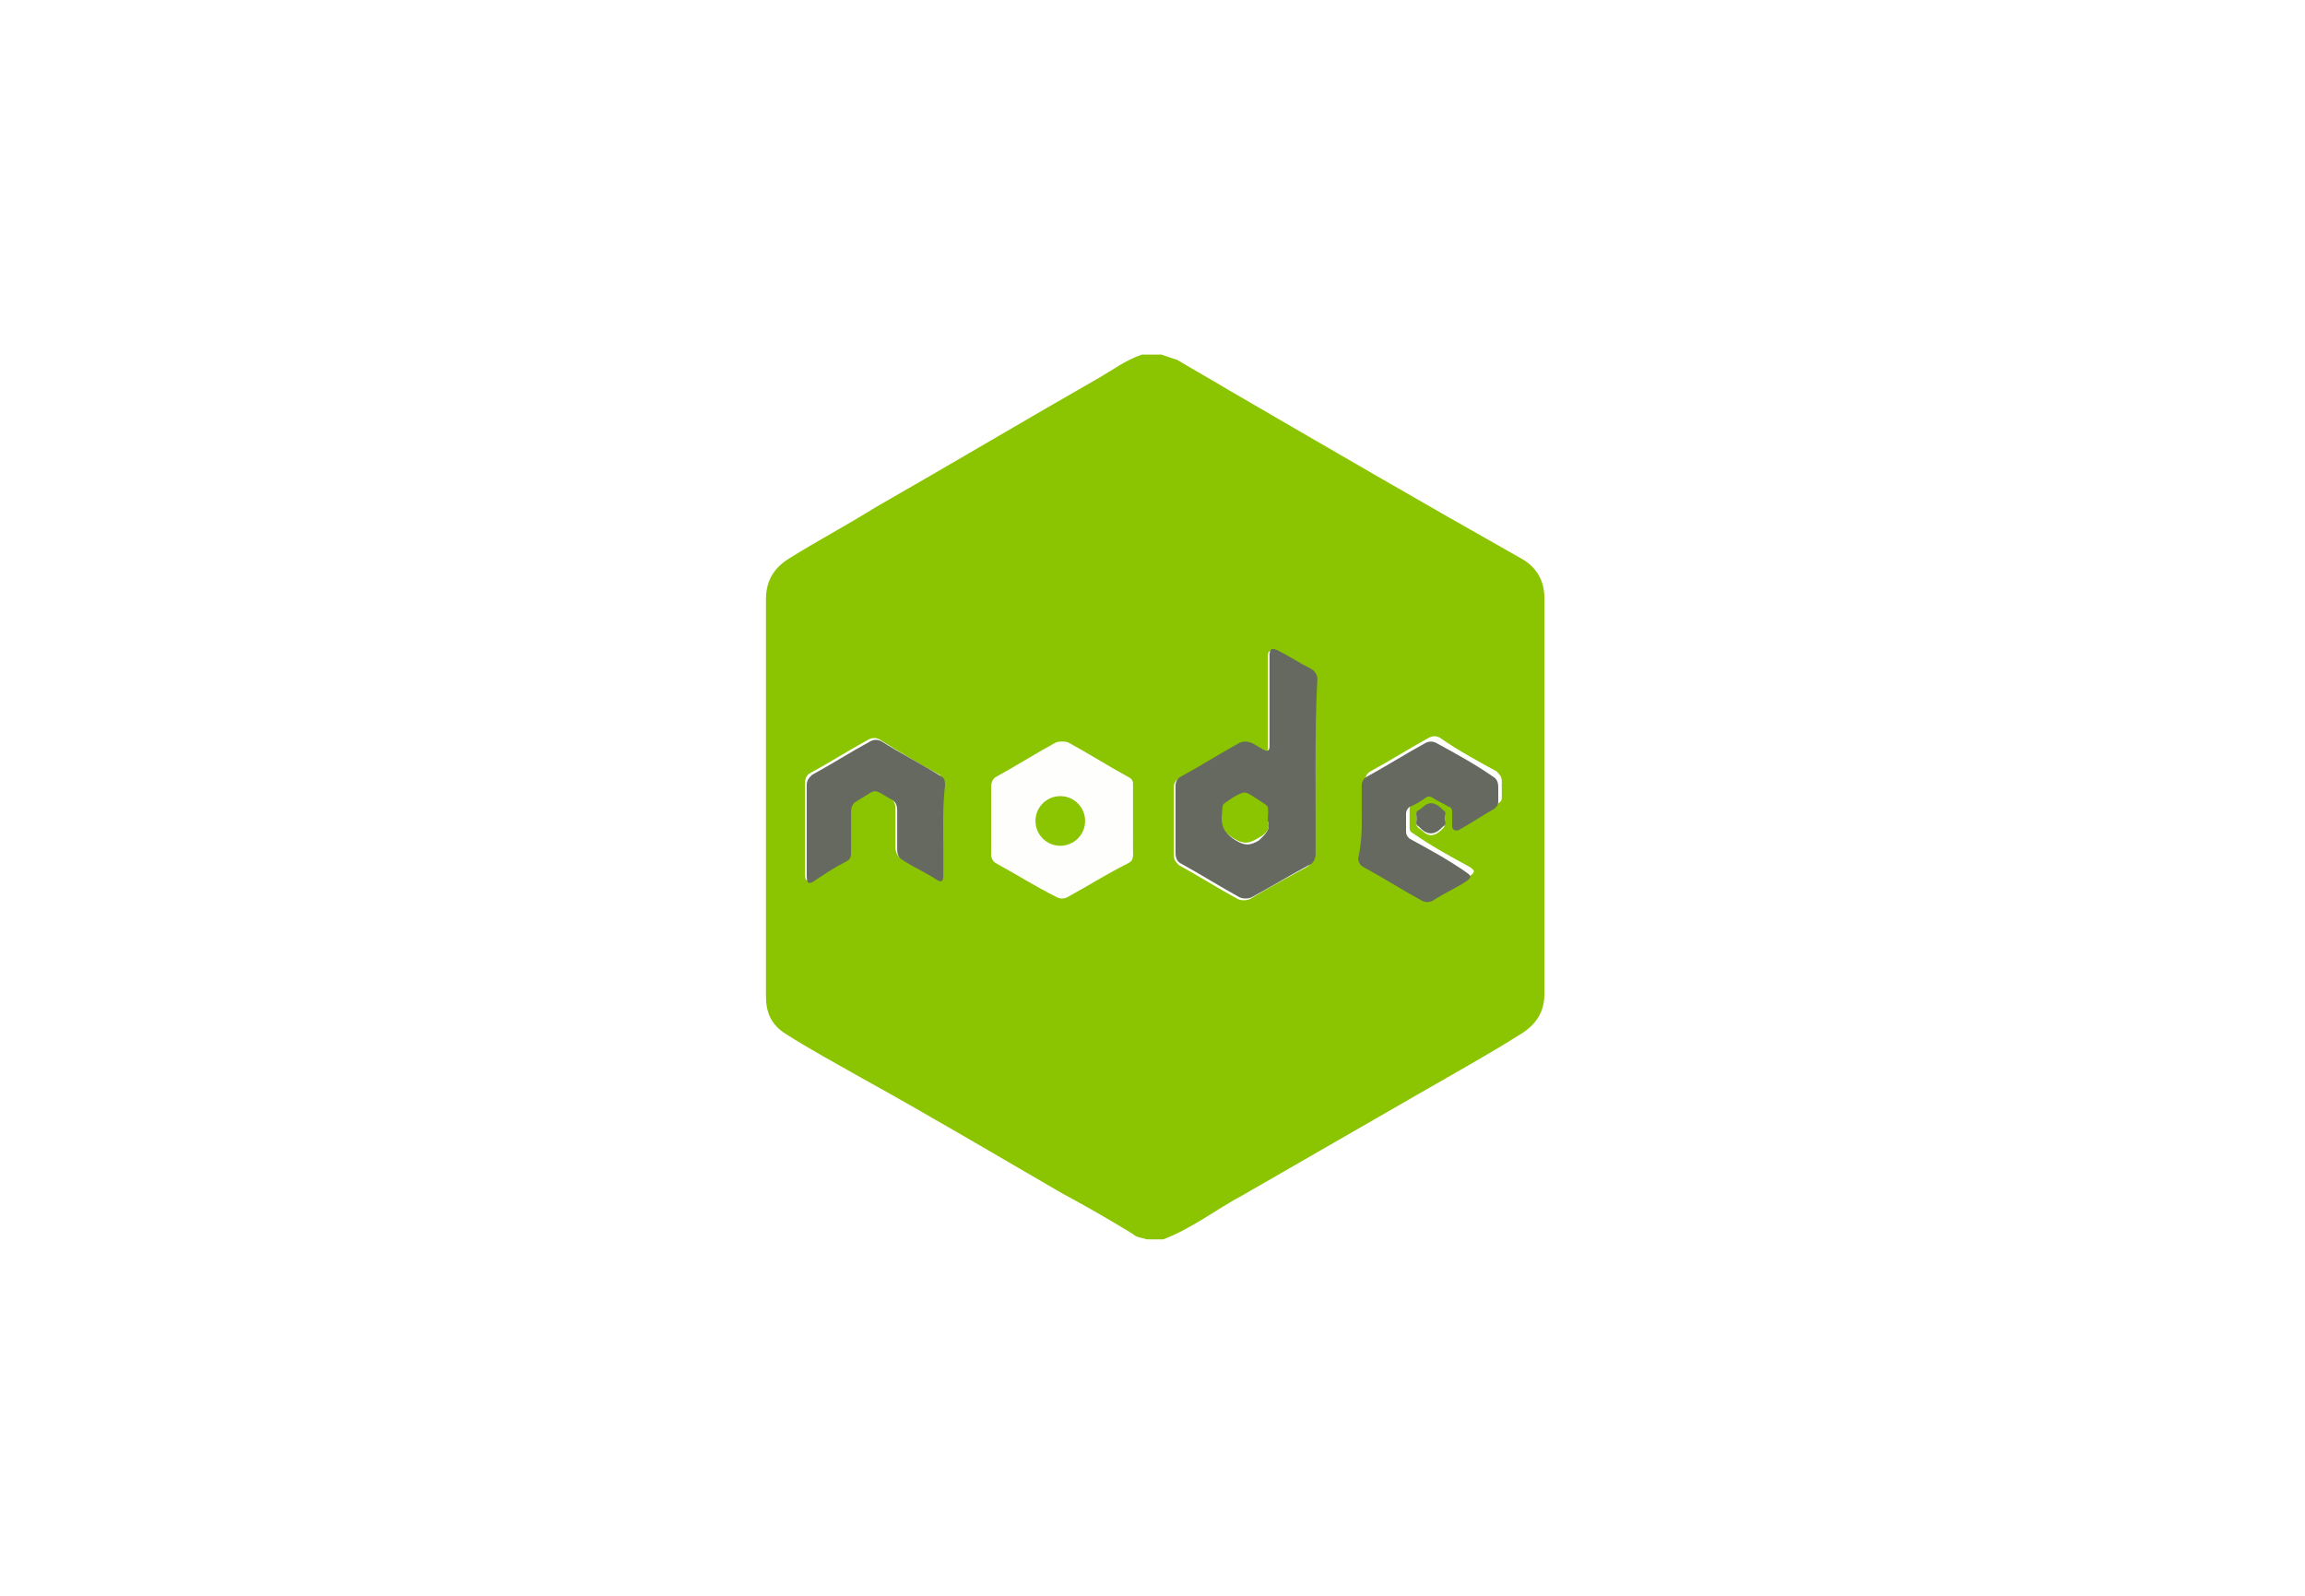
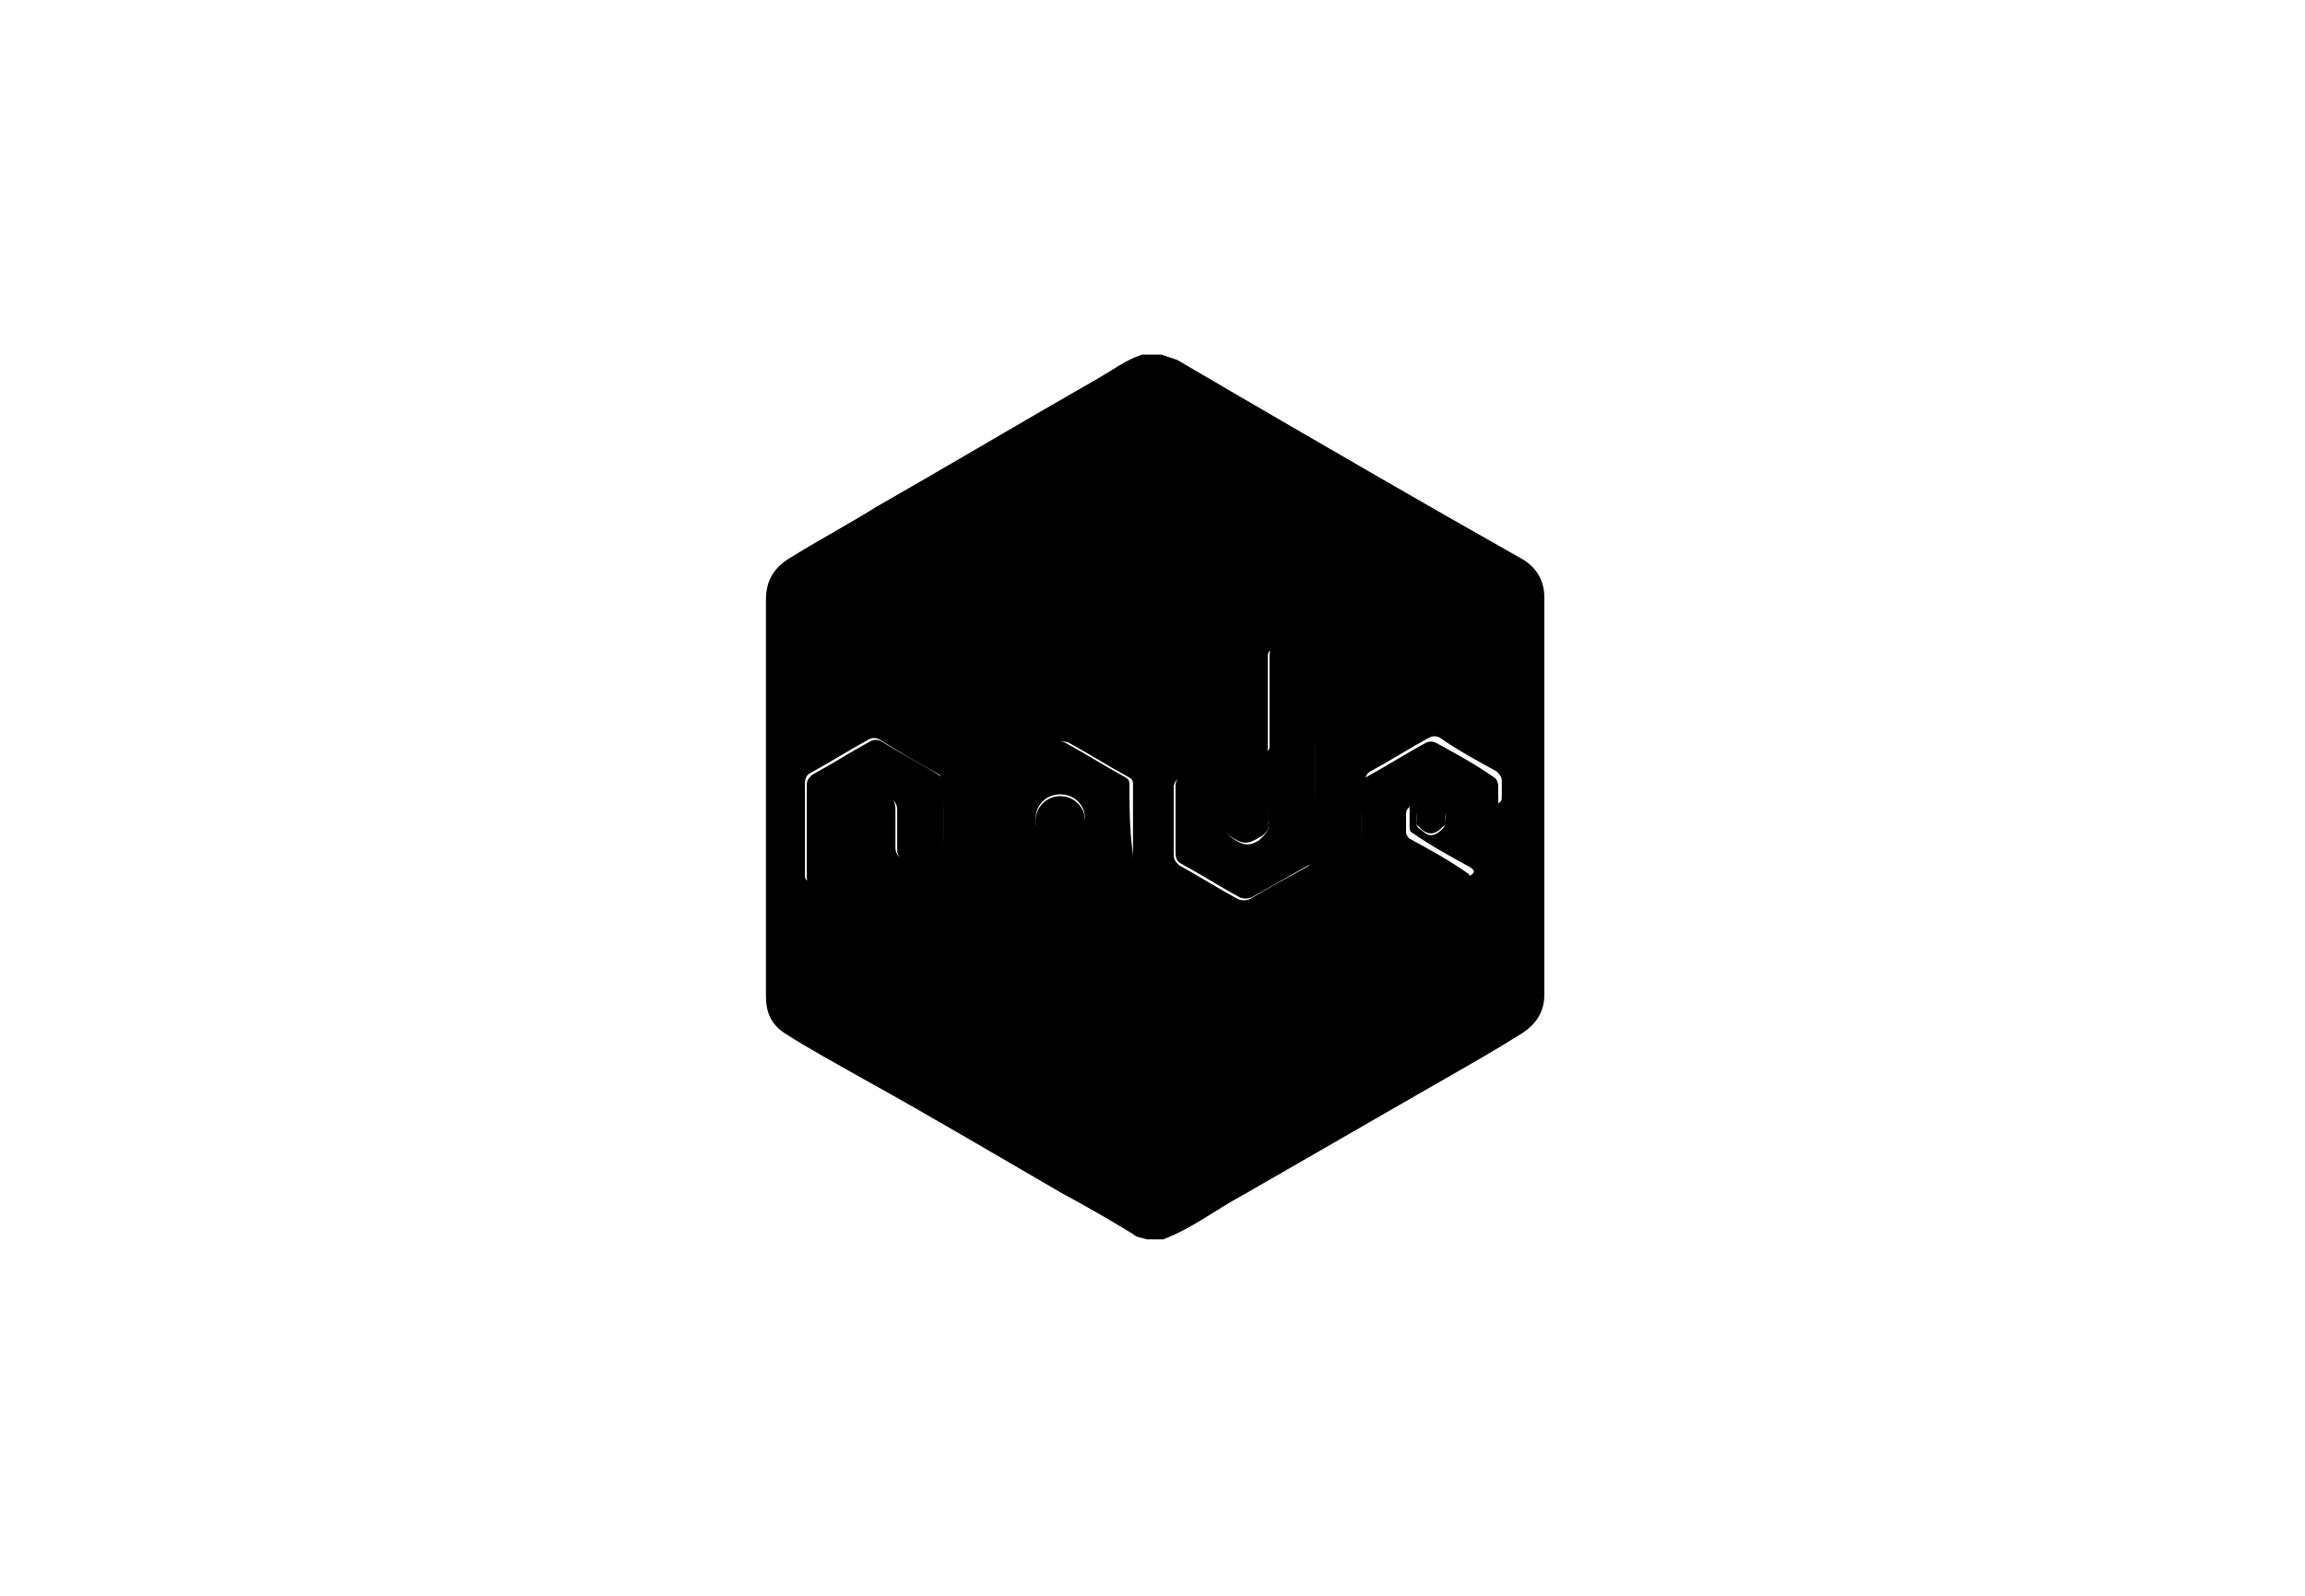
<svg xmlns="http://www.w3.org/2000/svg" version="1.1" id="Layer_1" x="0px" y="0px" viewBox="0 0 130 90" style="enable-background:new 0 0 130 90;" xml:space="preserve">
  <style type="text/css">
	.st0{fill:#8BC400;}
	.st1{fill:#66695F;}
	.st2{fill:#FEFEFD;}
</style>
  <g>
-     <path class="st0" d="M64.4,20c0.4,0,0.7,0,1.1,0c0.3,0.1,0.6,0.2,0.9,0.3c1,0.6,1.9,1.1,2.9,1.7c5.5,3.2,11,6.4,16.5,9.5   c0.9,0.5,1.3,1.3,1.3,2.2c0,7.5,0,15,0,22.4c0,1-0.5,1.7-1.3,2.2c-1.9,1.2-3.9,2.3-5.8,3.4c-3.3,1.9-6.6,3.8-9.9,5.7   c-1.5,0.8-2.9,1.9-4.5,2.5c-0.3,0-0.6,0-0.9,0c-0.3-0.1-0.6-0.1-0.8-0.3c-1.3-0.8-2.7-1.6-4-2.3c-3.8-2.2-7.5-4.4-11.3-6.5   c-1.4-0.8-2.9-1.6-4.3-2.5c-0.8-0.5-1.1-1.2-1.1-2.1c0-7.5,0-14.9,0-22.4c0-1.1,0.5-1.8,1.3-2.3c1.6-1,3.3-1.9,4.9-2.9   c4.2-2.4,8.4-4.9,12.6-7.3C62.7,20.9,63.5,20.3,64.4,20C64.4,20,64.4,20,64.4,20z M74.2,43.3c0-1.6,0-3.3,0-4.9   c0-0.3-0.1-0.5-0.4-0.6c-0.6-0.3-1.2-0.7-1.8-1c-0.4-0.2-0.5-0.1-0.5,0.3c0,1.6,0,3.2,0,4.8c0,0.1,0,0.2,0,0.3   c0,0.2-0.1,0.2-0.3,0.2c-0.2-0.1-0.5-0.3-0.7-0.4c-0.2-0.1-0.4-0.1-0.7,0c-1.1,0.6-2.2,1.3-3.3,1.9c-0.2,0.1-0.3,0.3-0.3,0.5   c0,1.3,0,2.5,0,3.8c0,0.3,0.1,0.4,0.3,0.6c1.1,0.6,2.2,1.3,3.3,1.9c0.2,0.1,0.5,0.1,0.7,0c1-0.6,2.1-1.2,3.2-1.8   c0.3-0.2,0.4-0.4,0.4-0.7C74.1,46.5,74.2,44.9,74.2,43.3z M55.9,46.2c0,0.6,0,1.3,0,1.9c0,0.2,0.1,0.4,0.3,0.5   c1.1,0.6,2.2,1.3,3.4,1.9c0.2,0.1,0.4,0.1,0.6,0c1.1-0.6,2.2-1.3,3.4-1.9c0.2-0.1,0.3-0.2,0.3-0.5c0-1.3,0-2.6,0-3.9   c0-0.2-0.1-0.3-0.3-0.4c-1.1-0.6-2.2-1.3-3.3-1.9c-0.2-0.1-0.4-0.1-0.6,0c-1.1,0.6-2.2,1.3-3.3,1.9c-0.2,0.1-0.3,0.3-0.3,0.6   C55.9,44.9,55.9,45.5,55.9,46.2z M76.8,46.2c0,0.6,0,1.3,0,1.9c0,0.2,0.1,0.4,0.3,0.5c1.1,0.6,2.2,1.3,3.3,1.9   c0.2,0.1,0.4,0.1,0.6,0c0.6-0.4,1.3-0.7,1.9-1.1c0.3-0.2,0.3-0.3,0-0.5c-1.1-0.6-2.2-1.2-3.2-1.9c-0.2-0.1-0.2-0.2-0.2-0.4   c0-0.3,0-0.7,0-1c0-0.2,0-0.3,0.2-0.4c0.3-0.2,0.6-0.3,0.9-0.5c0.1-0.1,0.3-0.1,0.4,0c0.3,0.2,0.6,0.4,0.9,0.5   c0.1,0.1,0.2,0.2,0.2,0.3c0,0.3,0,0.5,0,0.8c0,0.3,0.2,0.3,0.4,0.2c0.7-0.4,1.3-0.8,2-1.2c0.2-0.1,0.2-0.2,0.2-0.4   c0-0.3,0-0.5,0-0.8c0-0.3-0.1-0.4-0.3-0.6c-1.1-0.6-2.2-1.2-3.2-1.9c-0.2-0.1-0.4-0.1-0.6,0c-1.1,0.6-2.2,1.3-3.3,1.9   c-0.2,0.1-0.3,0.3-0.3,0.5C76.8,44.9,76.8,45.6,76.8,46.2z M53.2,46.8c0-0.9,0-1.7,0-2.6c0-0.2-0.1-0.4-0.2-0.5   c-1.1-0.6-2.3-1.3-3.4-2c-0.2-0.1-0.4-0.1-0.6,0c-1.1,0.6-2.2,1.3-3.3,1.9c-0.2,0.1-0.3,0.3-0.3,0.6c0,1.7,0,3.4,0,5.1   c0,0.4,0.1,0.4,0.4,0.3c0.6-0.3,1.2-0.7,1.8-1.1c0.2-0.1,0.3-0.3,0.3-0.5c0-0.8,0-1.5,0-2.3c0-0.2,0.1-0.4,0.3-0.6   c0.3-0.2,0.5-0.3,0.8-0.5c0.2-0.1,0.3-0.1,0.5,0c0.2,0.1,0.5,0.3,0.7,0.4c0.2,0.1,0.3,0.3,0.3,0.6c0,0.7,0,1.5,0,2.2   c0,0.2,0.1,0.5,0.3,0.6c0.6,0.4,1.3,0.7,1.9,1.1c0.3,0.2,0.4,0.1,0.4-0.2C53.2,48.5,53.2,47.7,53.2,46.8z M79.9,46.2   c0,0.1-0.1,0.3,0.1,0.5c0.2,0.1,0.4,0.4,0.7,0.4c0.3,0,0.5-0.2,0.7-0.4c0.1-0.1,0.1-0.3,0.1-0.4c0-0.2,0.1-0.4-0.1-0.5   c-0.2-0.2-0.4-0.4-0.7-0.4c-0.3,0-0.5,0.2-0.7,0.4C79.8,45.8,79.9,46,79.9,46.2z" />
-     <path class="st1" d="M74.2,43.3c0,1.6,0,3.2,0,4.8c0,0.3-0.1,0.6-0.4,0.7c-1.1,0.6-2.1,1.2-3.2,1.8c-0.2,0.1-0.5,0.1-0.7,0   c-1.1-0.6-2.2-1.3-3.3-1.9c-0.2-0.1-0.3-0.3-0.3-0.6c0-1.3,0-2.5,0-3.8c0-0.2,0.1-0.4,0.3-0.5c1.1-0.6,2.2-1.3,3.3-1.9   c0.2-0.1,0.4-0.1,0.7,0c0.2,0.1,0.5,0.3,0.7,0.4c0.2,0.1,0.3,0,0.3-0.2c0-0.1,0-0.2,0-0.3c0-1.6,0-3.2,0-4.8c0-0.4,0.1-0.5,0.5-0.3   c0.6,0.3,1.2,0.7,1.8,1c0.2,0.1,0.4,0.3,0.4,0.6C74.2,40,74.2,41.6,74.2,43.3z M71.5,46.3c0-1,0.1-0.7-0.6-1.2   c-0.7-0.4-0.7-0.4-1.3,0c-0.8,0.5-0.6,0.2-0.6,1.1c0,0.6,0.2,0.9,0.7,1.2c0.5,0.3,0.8,0.3,1.3,0C71.3,47.1,71.7,46.8,71.5,46.3z" />
-     <path class="st2" d="M63.7,44.2c0-0.2-0.1-0.3-0.3-0.4c-1.1-0.6-2.2-1.3-3.3-1.9c-0.2-0.1-0.4-0.1-0.6,0c-1.1,0.6-2.2,1.3-3.3,1.9   c-0.2,0.1-0.3,0.3-0.3,0.6c0,0.6,0,1.3,0,1.9c0,0.6,0,1.3,0,1.9c0,0.2,0.1,0.4,0.3,0.5c1.1,0.6,2.2,1.3,3.4,1.9   c0.2,0.1,0.4,0.1,0.6,0c1.1-0.6,2.2-1.3,3.4-1.9c0.2-0.1,0.3-0.2,0.3-0.5C63.7,46.8,63.7,45.5,63.7,44.2z M59.8,47.6   c-0.8,0-1.4-0.6-1.4-1.4c0-0.8,0.6-1.4,1.4-1.4s1.4,0.6,1.4,1.4C61.1,47,60.5,47.6,59.8,47.6z" />
-     <path class="st1" d="M76.8,46.2c0-0.6,0-1.3,0-1.9c0-0.2,0.1-0.4,0.3-0.5c1.1-0.6,2.2-1.3,3.3-1.9c0.2-0.1,0.4-0.1,0.6,0   c1.1,0.6,2.2,1.2,3.2,1.9c0.2,0.1,0.3,0.3,0.3,0.6c0,0.3,0,0.5,0,0.8c0,0.2-0.1,0.3-0.2,0.4c-0.7,0.4-1.3,0.8-2,1.2   c-0.2,0.1-0.4,0-0.4-0.2c0-0.3,0-0.5,0-0.8c0-0.2-0.1-0.3-0.2-0.3c-0.3-0.2-0.6-0.3-0.9-0.5c-0.1-0.1-0.3-0.1-0.4,0   c-0.3,0.2-0.6,0.4-0.9,0.5c-0.1,0.1-0.2,0.2-0.2,0.4c0,0.3,0,0.7,0,1c0,0.2,0.1,0.3,0.2,0.4c1.1,0.6,2.2,1.2,3.2,1.9   c0.3,0.2,0.3,0.3,0,0.5c-0.6,0.4-1.3,0.7-1.9,1.1c-0.2,0.1-0.4,0.1-0.6,0c-1.1-0.6-2.2-1.3-3.3-1.9c-0.2-0.1-0.3-0.3-0.3-0.5   C76.8,47.5,76.8,46.8,76.8,46.2z" />
-     <path class="st1" d="M53.2,46.8c0,0.9,0,1.7,0,2.6c0,0.3-0.1,0.4-0.4,0.2c-0.6-0.4-1.3-0.7-1.9-1.1c-0.2-0.1-0.3-0.3-0.3-0.6   c0-0.7,0-1.5,0-2.2c0-0.3-0.1-0.5-0.3-0.6c-0.2-0.1-0.5-0.3-0.7-0.4c-0.2-0.1-0.3-0.1-0.5,0c-0.3,0.2-0.5,0.3-0.8,0.5   c-0.2,0.1-0.3,0.3-0.3,0.6c0,0.8,0,1.5,0,2.3c0,0.3-0.1,0.4-0.3,0.5c-0.6,0.3-1.2,0.7-1.8,1.1c-0.3,0.2-0.4,0.1-0.4-0.3   c0-1.7,0-3.4,0-5.1c0-0.3,0.1-0.4,0.3-0.6c1.1-0.6,2.2-1.3,3.3-1.9c0.2-0.1,0.4-0.1,0.6,0c1.1,0.7,2.3,1.3,3.4,2   c0.2,0.1,0.2,0.3,0.2,0.5C53.2,45.1,53.2,45.9,53.2,46.8z" />
-     <path class="st1" d="M79.9,46.2c0-0.2-0.1-0.4,0.1-0.5c0.2-0.1,0.4-0.4,0.7-0.4c0.3,0,0.5,0.2,0.7,0.4c0.2,0.1,0.1,0.3,0.1,0.5   c0,0.1,0.1,0.3-0.1,0.4c-0.2,0.2-0.4,0.4-0.7,0.4c-0.3,0-0.5-0.2-0.7-0.4C79.8,46.5,79.9,46.3,79.9,46.2z" />
-     <path class="st0" d="M71.5,46.3c0.2,0.5-0.2,0.8-0.6,1c-0.5,0.3-0.8,0.3-1.3,0c-0.5-0.3-0.7-0.6-0.7-1.2c0.1-0.9-0.1-0.6,0.6-1.1   c0.7-0.4,0.7-0.4,1.3,0C71.7,45.6,71.5,45.3,71.5,46.3z" />
+     <path className="st0" d="M64.4,20c0.4,0,0.7,0,1.1,0c0.3,0.1,0.6,0.2,0.9,0.3c1,0.6,1.9,1.1,2.9,1.7c5.5,3.2,11,6.4,16.5,9.5   c0.9,0.5,1.3,1.3,1.3,2.2c0,7.5,0,15,0,22.4c0,1-0.5,1.7-1.3,2.2c-1.9,1.2-3.9,2.3-5.8,3.4c-3.3,1.9-6.6,3.8-9.9,5.7   c-1.5,0.8-2.9,1.9-4.5,2.5c-0.3,0-0.6,0-0.9,0c-0.3-0.1-0.6-0.1-0.8-0.3c-1.3-0.8-2.7-1.6-4-2.3c-3.8-2.2-7.5-4.4-11.3-6.5   c-1.4-0.8-2.9-1.6-4.3-2.5c-0.8-0.5-1.1-1.2-1.1-2.1c0-7.5,0-14.9,0-22.4c0-1.1,0.5-1.8,1.3-2.3c1.6-1,3.3-1.9,4.9-2.9   c4.2-2.4,8.4-4.9,12.6-7.3C62.7,20.9,63.5,20.3,64.4,20C64.4,20,64.4,20,64.4,20z M74.2,43.3c0-1.6,0-3.3,0-4.9   c0-0.3-0.1-0.5-0.4-0.6c-0.6-0.3-1.2-0.7-1.8-1c-0.4-0.2-0.5-0.1-0.5,0.3c0,1.6,0,3.2,0,4.8c0,0.1,0,0.2,0,0.3   c0,0.2-0.1,0.2-0.3,0.2c-0.2-0.1-0.5-0.3-0.7-0.4c-0.2-0.1-0.4-0.1-0.7,0c-1.1,0.6-2.2,1.3-3.3,1.9c-0.2,0.1-0.3,0.3-0.3,0.5   c0,1.3,0,2.5,0,3.8c0,0.3,0.1,0.4,0.3,0.6c1.1,0.6,2.2,1.3,3.3,1.9c0.2,0.1,0.5,0.1,0.7,0c1-0.6,2.1-1.2,3.2-1.8   c0.3-0.2,0.4-0.4,0.4-0.7C74.1,46.5,74.2,44.9,74.2,43.3z M55.9,46.2c0,0.6,0,1.3,0,1.9c0,0.2,0.1,0.4,0.3,0.5   c1.1,0.6,2.2,1.3,3.4,1.9c0.2,0.1,0.4,0.1,0.6,0c1.1-0.6,2.2-1.3,3.4-1.9c0.2-0.1,0.3-0.2,0.3-0.5c0-1.3,0-2.6,0-3.9   c0-0.2-0.1-0.3-0.3-0.4c-1.1-0.6-2.2-1.3-3.3-1.9c-0.2-0.1-0.4-0.1-0.6,0c-1.1,0.6-2.2,1.3-3.3,1.9c-0.2,0.1-0.3,0.3-0.3,0.6   C55.9,44.9,55.9,45.5,55.9,46.2z M76.8,46.2c0,0.6,0,1.3,0,1.9c0,0.2,0.1,0.4,0.3,0.5c1.1,0.6,2.2,1.3,3.3,1.9   c0.2,0.1,0.4,0.1,0.6,0c0.6-0.4,1.3-0.7,1.9-1.1c0.3-0.2,0.3-0.3,0-0.5c-1.1-0.6-2.2-1.2-3.2-1.9c-0.2-0.1-0.2-0.2-0.2-0.4   c0-0.3,0-0.7,0-1c0-0.2,0-0.3,0.2-0.4c0.3-0.2,0.6-0.3,0.9-0.5c0.1-0.1,0.3-0.1,0.4,0c0.3,0.2,0.6,0.4,0.9,0.5   c0.1,0.1,0.2,0.2,0.2,0.3c0,0.3,0,0.5,0,0.8c0,0.3,0.2,0.3,0.4,0.2c0.7-0.4,1.3-0.8,2-1.2c0.2-0.1,0.2-0.2,0.2-0.4   c0-0.3,0-0.5,0-0.8c0-0.3-0.1-0.4-0.3-0.6c-1.1-0.6-2.2-1.2-3.2-1.9c-0.2-0.1-0.4-0.1-0.6,0c-1.1,0.6-2.2,1.3-3.3,1.9   c-0.2,0.1-0.3,0.3-0.3,0.5C76.8,44.9,76.8,45.6,76.8,46.2z M53.2,46.8c0-0.9,0-1.7,0-2.6c0-0.2-0.1-0.4-0.2-0.5   c-1.1-0.6-2.3-1.3-3.4-2c-0.2-0.1-0.4-0.1-0.6,0c-1.1,0.6-2.2,1.3-3.3,1.9c-0.2,0.1-0.3,0.3-0.3,0.6c0,1.7,0,3.4,0,5.1   c0,0.4,0.1,0.4,0.4,0.3c0.6-0.3,1.2-0.7,1.8-1.1c0.2-0.1,0.3-0.3,0.3-0.5c0-0.8,0-1.5,0-2.3c0-0.2,0.1-0.4,0.3-0.6   c0.3-0.2,0.5-0.3,0.8-0.5c0.2-0.1,0.3-0.1,0.5,0c0.2,0.1,0.5,0.3,0.7,0.4c0.2,0.1,0.3,0.3,0.3,0.6c0,0.7,0,1.5,0,2.2   c0,0.2,0.1,0.5,0.3,0.6c0.6,0.4,1.3,0.7,1.9,1.1c0.3,0.2,0.4,0.1,0.4-0.2C53.2,48.5,53.2,47.7,53.2,46.8z M79.9,46.2   c0,0.1-0.1,0.3,0.1,0.5c0.2,0.1,0.4,0.4,0.7,0.4c0.3,0,0.5-0.2,0.7-0.4c0.1-0.1,0.1-0.3,0.1-0.4c0-0.2,0.1-0.4-0.1-0.5   c-0.2-0.2-0.4-0.4-0.7-0.4c-0.3,0-0.5,0.2-0.7,0.4C79.8,45.8,79.9,46,79.9,46.2z" />
+     <path className="st1" d="M74.2,43.3c0,1.6,0,3.2,0,4.8c0,0.3-0.1,0.6-0.4,0.7c-1.1,0.6-2.1,1.2-3.2,1.8c-0.2,0.1-0.5,0.1-0.7,0   c-1.1-0.6-2.2-1.3-3.3-1.9c-0.2-0.1-0.3-0.3-0.3-0.6c0-1.3,0-2.5,0-3.8c0-0.2,0.1-0.4,0.3-0.5c1.1-0.6,2.2-1.3,3.3-1.9   c0.2-0.1,0.4-0.1,0.7,0c0.2,0.1,0.5,0.3,0.7,0.4c0.2,0.1,0.3,0,0.3-0.2c0-0.1,0-0.2,0-0.3c0-1.6,0-3.2,0-4.8c0-0.4,0.1-0.5,0.5-0.3   c0.6,0.3,1.2,0.7,1.8,1c0.2,0.1,0.4,0.3,0.4,0.6C74.2,40,74.2,41.6,74.2,43.3z M71.5,46.3c0-1,0.1-0.7-0.6-1.2   c-0.7-0.4-0.7-0.4-1.3,0c-0.8,0.5-0.6,0.2-0.6,1.1c0,0.6,0.2,0.9,0.7,1.2c0.5,0.3,0.8,0.3,1.3,0C71.3,47.1,71.7,46.8,71.5,46.3z" />
+     <path className="st2" d="M63.7,44.2c0-0.2-0.1-0.3-0.3-0.4c-1.1-0.6-2.2-1.3-3.3-1.9c-0.2-0.1-0.4-0.1-0.6,0c-1.1,0.6-2.2,1.3-3.3,1.9   c-0.2,0.1-0.3,0.3-0.3,0.6c0,0.6,0,1.3,0,1.9c0,0.6,0,1.3,0,1.9c0,0.2,0.1,0.4,0.3,0.5c1.1,0.6,2.2,1.3,3.4,1.9   c0.2,0.1,0.4,0.1,0.6,0c1.1-0.6,2.2-1.3,3.4-1.9c0.2-0.1,0.3-0.2,0.3-0.5C63.7,46.8,63.7,45.5,63.7,44.2z M59.8,47.6   c-0.8,0-1.4-0.6-1.4-1.4c0-0.8,0.6-1.4,1.4-1.4s1.4,0.6,1.4,1.4C61.1,47,60.5,47.6,59.8,47.6z" />
+     <path className="st1" d="M76.8,46.2c0-0.6,0-1.3,0-1.9c0-0.2,0.1-0.4,0.3-0.5c1.1-0.6,2.2-1.3,3.3-1.9c0.2-0.1,0.4-0.1,0.6,0   c1.1,0.6,2.2,1.2,3.2,1.9c0.2,0.1,0.3,0.3,0.3,0.6c0,0.3,0,0.5,0,0.8c0,0.2-0.1,0.3-0.2,0.4c-0.7,0.4-1.3,0.8-2,1.2   c-0.2,0.1-0.4,0-0.4-0.2c0-0.3,0-0.5,0-0.8c0-0.2-0.1-0.3-0.2-0.3c-0.3-0.2-0.6-0.3-0.9-0.5c-0.1-0.1-0.3-0.1-0.4,0   c-0.3,0.2-0.6,0.4-0.9,0.5c-0.1,0.1-0.2,0.2-0.2,0.4c0,0.3,0,0.7,0,1c0,0.2,0.1,0.3,0.2,0.4c1.1,0.6,2.2,1.2,3.2,1.9   c0.3,0.2,0.3,0.3,0,0.5c-0.6,0.4-1.3,0.7-1.9,1.1c-0.2,0.1-0.4,0.1-0.6,0c-1.1-0.6-2.2-1.3-3.3-1.9c-0.2-0.1-0.3-0.3-0.3-0.5   C76.8,47.5,76.8,46.8,76.8,46.2z" />
+     <path className="st1" d="M53.2,46.8c0,0.9,0,1.7,0,2.6c0,0.3-0.1,0.4-0.4,0.2c-0.6-0.4-1.3-0.7-1.9-1.1c-0.2-0.1-0.3-0.3-0.3-0.6   c0-0.7,0-1.5,0-2.2c0-0.3-0.1-0.5-0.3-0.6c-0.2-0.1-0.5-0.3-0.7-0.4c-0.2-0.1-0.3-0.1-0.5,0c-0.3,0.2-0.5,0.3-0.8,0.5   c-0.2,0.1-0.3,0.3-0.3,0.6c0,0.8,0,1.5,0,2.3c0,0.3-0.1,0.4-0.3,0.5c-0.6,0.3-1.2,0.7-1.8,1.1c-0.3,0.2-0.4,0.1-0.4-0.3   c0-1.7,0-3.4,0-5.1c0-0.3,0.1-0.4,0.3-0.6c1.1-0.6,2.2-1.3,3.3-1.9c0.2-0.1,0.4-0.1,0.6,0c1.1,0.7,2.3,1.3,3.4,2   c0.2,0.1,0.2,0.3,0.2,0.5C53.2,45.1,53.2,45.9,53.2,46.8z" />
+     <path className="st1" d="M79.9,46.2c0-0.2-0.1-0.4,0.1-0.5c0.2-0.1,0.4-0.4,0.7-0.4c0.3,0,0.5,0.2,0.7,0.4c0.2,0.1,0.1,0.3,0.1,0.5   c0,0.1,0.1,0.3-0.1,0.4c-0.2,0.2-0.4,0.4-0.7,0.4c-0.3,0-0.5-0.2-0.7-0.4C79.8,46.5,79.9,46.3,79.9,46.2z" />
+     <path className="st0" d="M71.5,46.3c0.2,0.5-0.2,0.8-0.6,1c-0.5,0.3-0.8,0.3-1.3,0c-0.5-0.3-0.7-0.6-0.7-1.2c0.1-0.9-0.1-0.6,0.6-1.1   c0.7-0.4,0.7-0.4,1.3,0C71.7,45.6,71.5,45.3,71.5,46.3z" />
  </g>
-   <circle class="st0" cx="59.8" cy="46.3" r="1.4" />
+   <circle className="st0" cx="59.8" cy="46.3" r="1.4" />
</svg>
